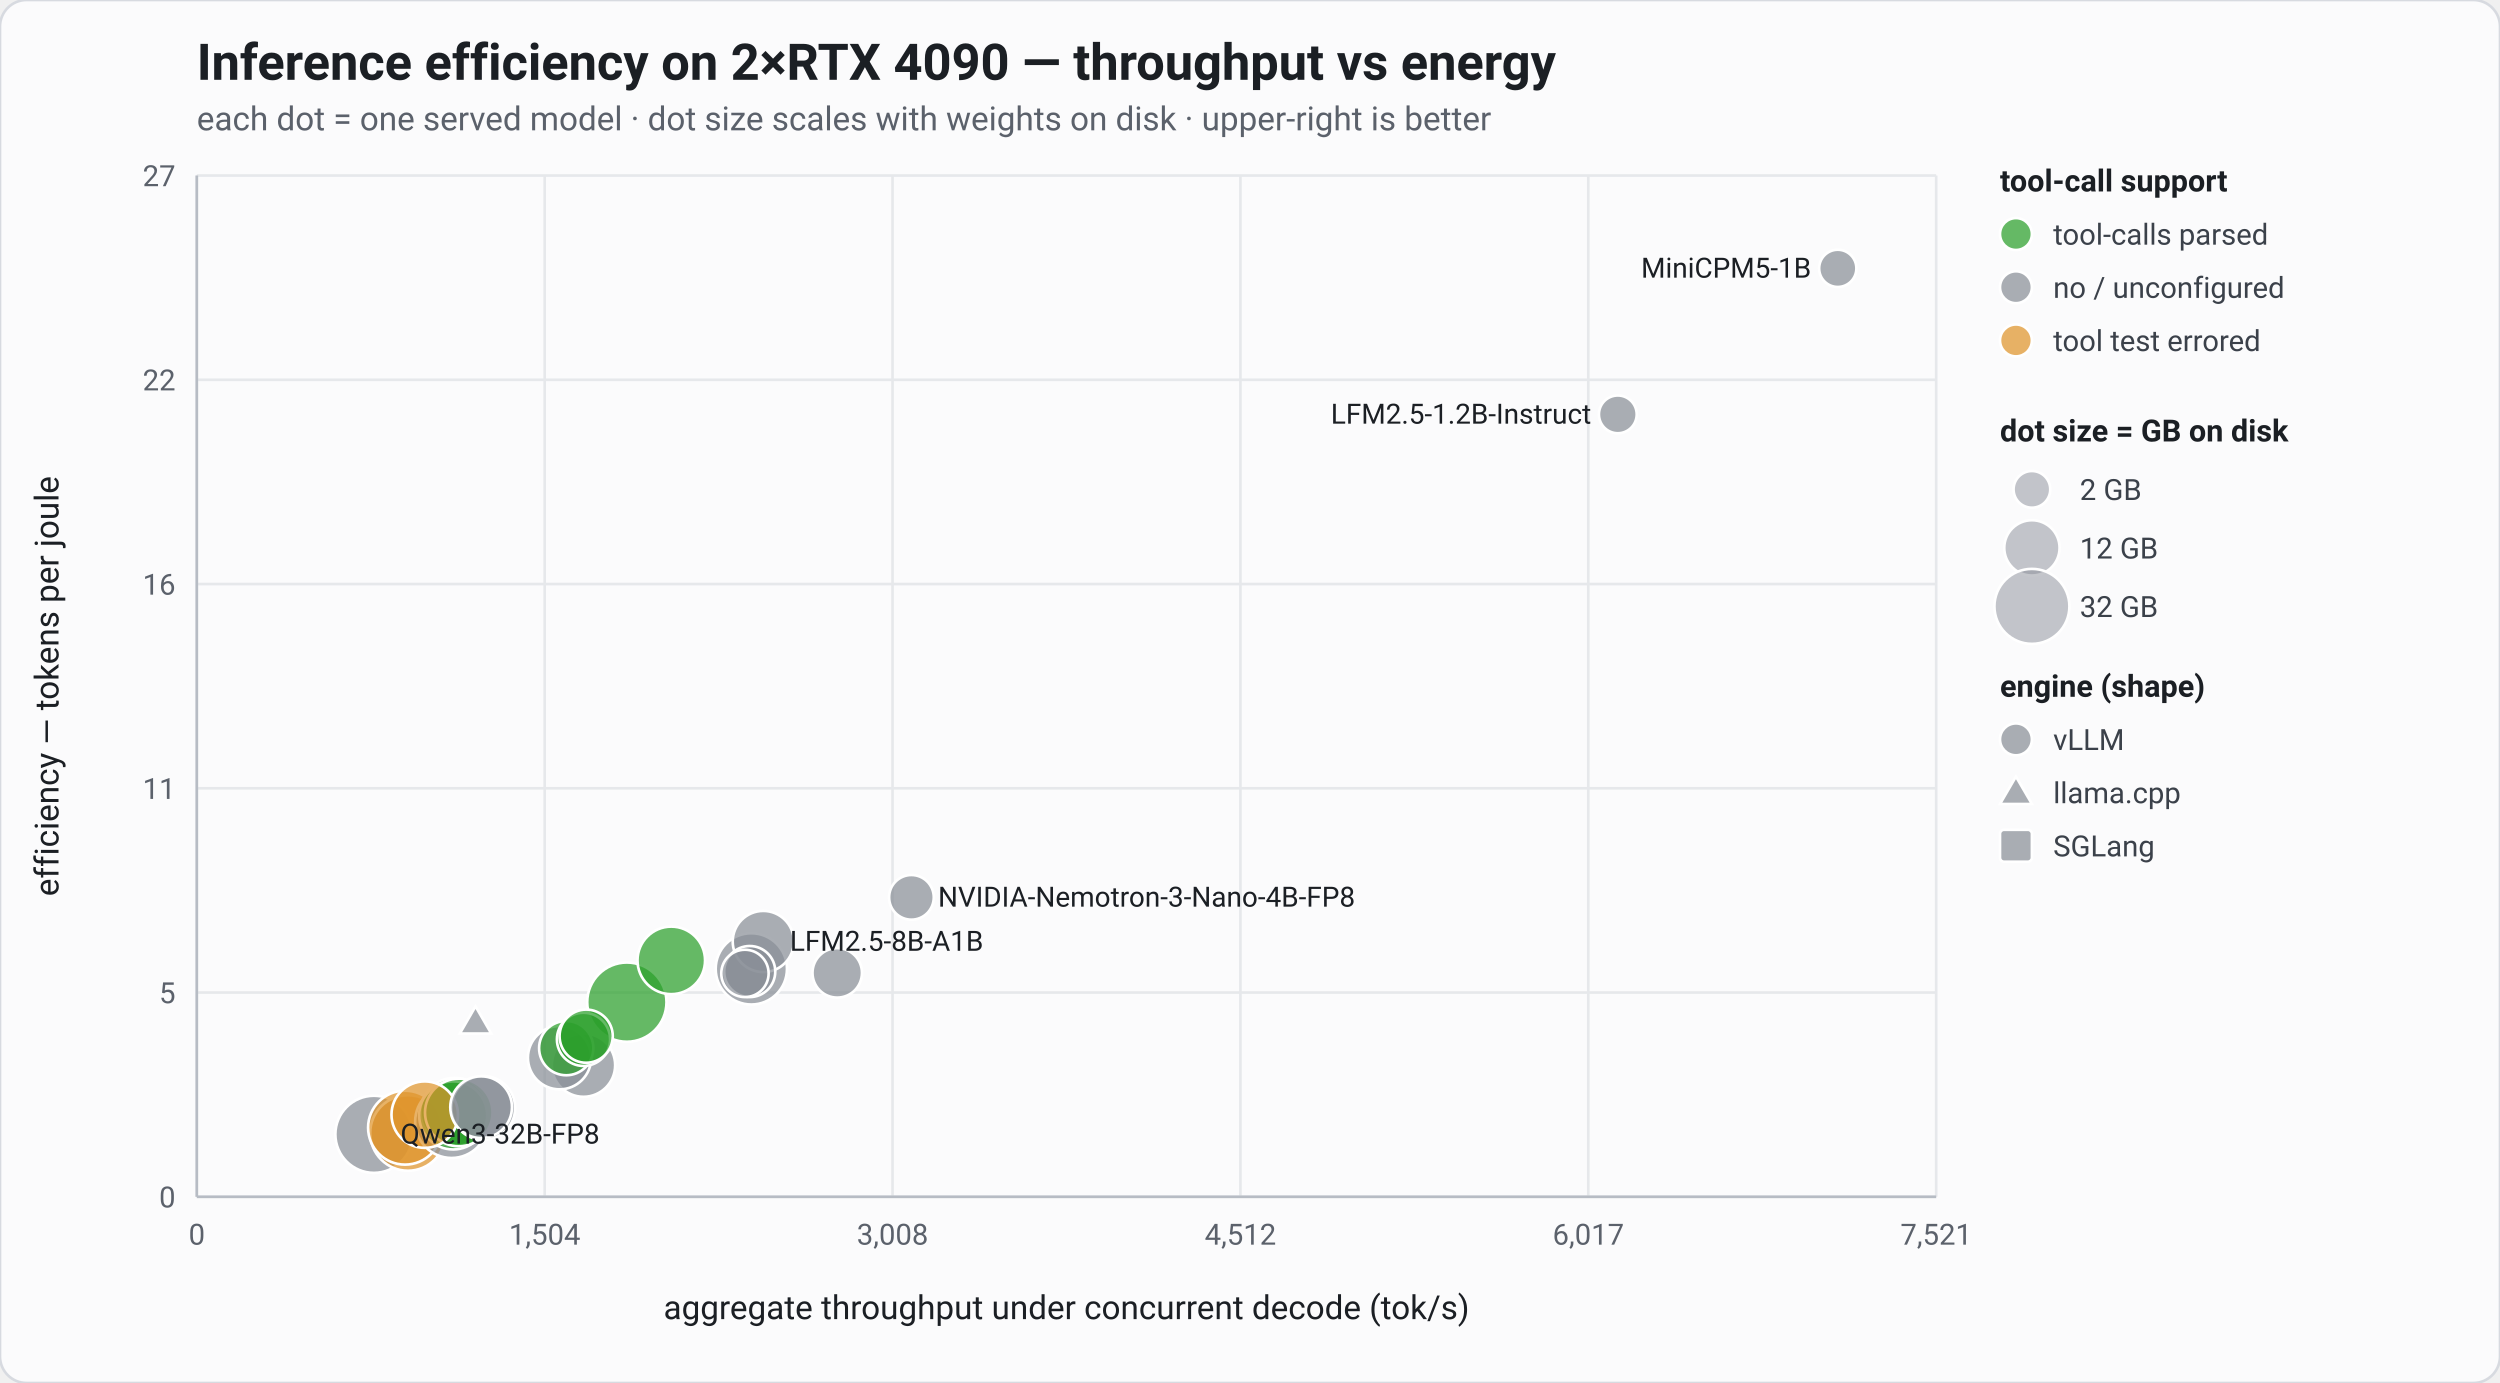
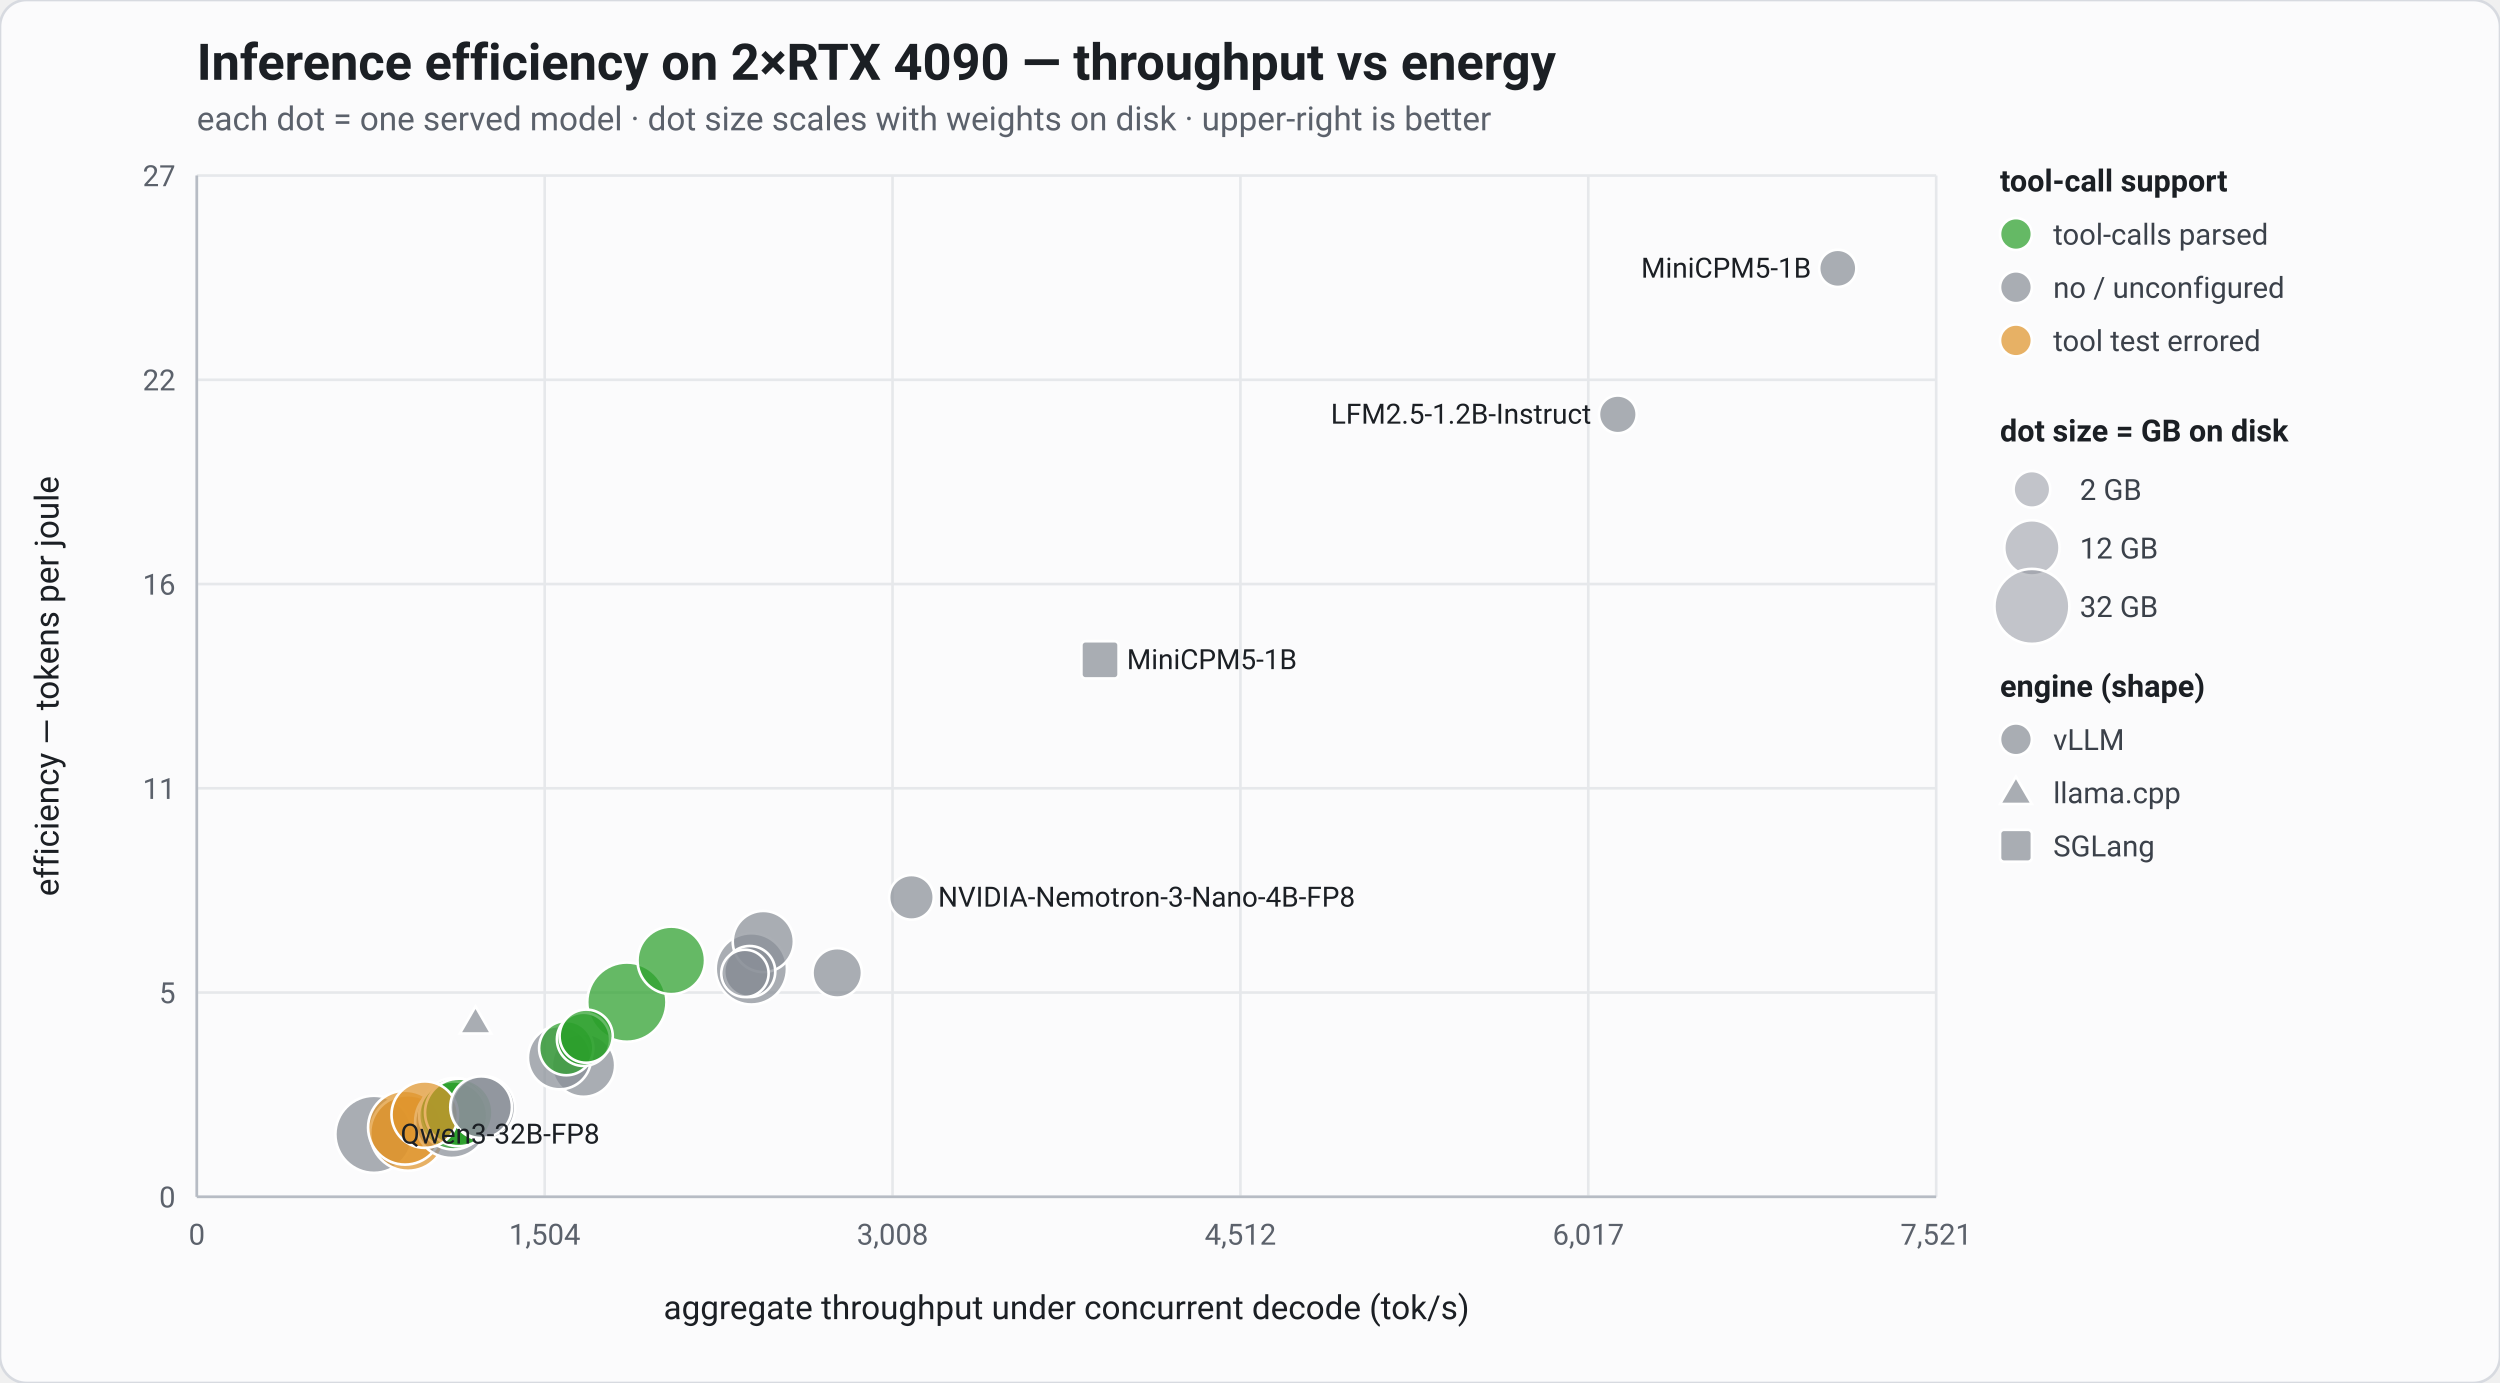
<svg xmlns="http://www.w3.org/2000/svg" width="940" height="520" viewBox="0 0 940 520" font-family="-apple-system,Segoe UI,Roboto,sans-serif">
  <rect x="0" y="0" width="940" height="520" rx="10" fill="#fbfbfc" stroke="#d7dae0" />
  <text x="74" y="30" font-size="19" font-weight="700" fill="#1b1f24">Inference efficiency on 2×RTX 4090 — throughput vs energy</text>
  <text x="74" y="49" font-size="12.5" fill="#5b616b">each dot = one served model · dot size scales with weights on disk · upper-right is better</text>
  <line x1="74.0" y1="66" x2="74.0" y2="450" stroke="#e6e8eb" />
  <text x="74.0" y="468" font-size="11" fill="#5b616b" text-anchor="middle">0</text>
  <line x1="74" y1="450.0" x2="728" y2="450.0" stroke="#e6e8eb" />
  <text x="66" y="454.0" font-size="11" fill="#5b616b" text-anchor="end">0</text>
  <line x1="204.8" y1="66" x2="204.8" y2="450" stroke="#e6e8eb" />
  <text x="204.8" y="468" font-size="11" fill="#5b616b" text-anchor="middle">1,504</text>
  <line x1="74" y1="373.2" x2="728" y2="373.2" stroke="#e6e8eb" />
  <text x="66" y="377.2" font-size="11" fill="#5b616b" text-anchor="end">5</text>
  <line x1="335.6" y1="66" x2="335.6" y2="450" stroke="#e6e8eb" />
  <text x="335.6" y="468" font-size="11" fill="#5b616b" text-anchor="middle">3,008</text>
  <line x1="74" y1="296.4" x2="728" y2="296.4" stroke="#e6e8eb" />
  <text x="66" y="300.4" font-size="11" fill="#5b616b" text-anchor="end">11</text>
  <line x1="466.4" y1="66" x2="466.4" y2="450" stroke="#e6e8eb" />
  <text x="466.4" y="468" font-size="11" fill="#5b616b" text-anchor="middle">4,512</text>
  <line x1="74" y1="219.6" x2="728" y2="219.6" stroke="#e6e8eb" />
  <text x="66" y="223.6" font-size="11" fill="#5b616b" text-anchor="end">16</text>
  <line x1="597.2" y1="66" x2="597.2" y2="450" stroke="#e6e8eb" />
  <text x="597.2" y="468" font-size="11" fill="#5b616b" text-anchor="middle">6,017</text>
  <line x1="74" y1="142.8" x2="728" y2="142.8" stroke="#e6e8eb" />
  <text x="66" y="146.8" font-size="11" fill="#5b616b" text-anchor="end">22</text>
  <line x1="728.0" y1="66" x2="728.0" y2="450" stroke="#e6e8eb" />
  <text x="728.0" y="468" font-size="11" fill="#5b616b" text-anchor="middle">7,521</text>
  <line x1="74" y1="66.0" x2="728" y2="66.0" stroke="#e6e8eb" />
  <text x="66" y="70.0" font-size="11" fill="#5b616b" text-anchor="end">27</text>
  <line x1="74" y1="450" x2="728" y2="450" stroke="#b7bcc4" />
  <line x1="74" y1="66" x2="74" y2="450" stroke="#b7bcc4" />
  <text x="401.0" y="496" font-size="12.5" fill="#1b1f24" text-anchor="middle">aggregate throughput under concurrent decode (tok/s)</text>
  <text x="22" y="258.0" font-size="12.5" fill="#1b1f24" text-anchor="middle" transform="rotate(-90 22 258.0)">efficiency — tokens per joule</text>
  <circle cx="235.7" cy="376.8" r="14.9" fill="#2ca02c" fill-opacity="0.72" stroke="#ffffff" stroke-width="1" />
  <circle cx="140.6" cy="426.5" r="14.5" fill="#8a8f98" fill-opacity="0.72" stroke="#ffffff" stroke-width="1" />
  <circle cx="153.4" cy="426.0" r="14.2" fill="#e0952b" fill-opacity="0.72" stroke="#ffffff" stroke-width="1" />
  <circle cx="152.3" cy="424.0" r="13.9" fill="#e0952b" fill-opacity="0.72" stroke="#ffffff" stroke-width="1" />
  <circle cx="169.8" cy="421.7" r="13.7" fill="#8a8f98" fill-opacity="0.72" stroke="#ffffff" stroke-width="1" />
  <circle cx="282.5" cy="364.3" r="13.4" fill="#8a8f98" fill-opacity="0.72" stroke="#ffffff" stroke-width="1" />
  <circle cx="170.9" cy="418.1" r="12.8" fill="#2ca02c" fill-opacity="0.72" stroke="#ffffff" stroke-width="1" />
  <circle cx="170.4" cy="419.4" r="12.8" fill="#2ca02c" fill-opacity="0.72" stroke="#ffffff" stroke-width="1" />
  <circle cx="252.4" cy="361.1" r="12.7" fill="#2ca02c" fill-opacity="0.72" stroke="#ffffff" stroke-width="1" />
  <circle cx="172.5" cy="418.3" r="12.7" fill="#2ca02c" fill-opacity="0.72" stroke="#ffffff" stroke-width="1" />
  <circle cx="159.7" cy="419.1" r="12.5" fill="#e0952b" fill-opacity="0.72" stroke="#ffffff" stroke-width="1" />
  <circle cx="181.7" cy="416.6" r="12.0" fill="#8a8f98" fill-opacity="0.72" stroke="#ffffff" stroke-width="1" />
  <circle cx="219.4" cy="400.5" r="11.9" fill="#8a8f98" fill-opacity="0.72" stroke="#ffffff" stroke-width="1" />
  <circle cx="210.4" cy="397.7" r="11.9" fill="#8a8f98" fill-opacity="0.72" stroke="#ffffff" stroke-width="1" />
  <circle cx="180.9" cy="416.3" r="11.6" fill="#8a8f98" fill-opacity="0.72" stroke="#ffffff" stroke-width="1" />
  <circle cx="287.0" cy="354.0" r="11.5" fill="#8a8f98" fill-opacity="0.72" stroke="#ffffff" stroke-width="1" />
  <circle cx="212.9" cy="394.1" r="10.2" fill="#2ca02c" fill-opacity="0.72" stroke="#ffffff" stroke-width="1" />
  <circle cx="219.4" cy="390.8" r="10.0" fill="#2ca02c" fill-opacity="0.72" stroke="#ffffff" stroke-width="1" />
  <circle cx="220.4" cy="389.6" r="10.0" fill="#2ca02c" fill-opacity="0.72" stroke="#ffffff" stroke-width="1" />
  <circle cx="281.9" cy="365.3" r="9.6" fill="#8a8f98" fill-opacity="0.72" stroke="#ffffff" stroke-width="1" />
  <circle cx="314.8" cy="365.8" r="9.3" fill="#8a8f98" fill-opacity="0.72" stroke="#ffffff" stroke-width="1" />
  <circle cx="280.1" cy="366.0" r="8.9" fill="#8a8f98" fill-opacity="0.72" stroke="#ffffff" stroke-width="1" />
  <circle cx="342.7" cy="337.4" r="8.4" fill="#8a8f98" fill-opacity="0.72" stroke="#ffffff" stroke-width="1" />
  <circle cx="608.3" cy="155.8" r="7.1" fill="#8a8f98" fill-opacity="0.72" stroke="#ffffff" stroke-width="1" />
  <circle cx="691.0" cy="100.9" r="7.0" fill="#8a8f98" fill-opacity="0.72" stroke="#ffffff" stroke-width="1" />
+   <rect x="406.6" y="241.1" width="14.0" height="14.0" rx="1.5" fill="#8a8f98" fill-opacity="0.72" stroke="#ffffff" stroke-width="1" />
  <polygon points="178.8,378.4 172.9,388.6 184.7,388.6" fill="#8a8f98" fill-opacity="0.72" stroke="#ffffff" stroke-width="1" />
  <text x="681.0" y="104.4" font-size="10.5" fill="#1b1f24" text-anchor="end">MiniCPM5-1B</text>
  <text x="598.3" y="159.3" font-size="10.5" fill="#1b1f24" text-anchor="end">LFM2.5-1.2B-Instruct</text>
+   <text x="423.7" y="251.6" font-size="10.5" fill="#1b1f24" text-anchor="start">MiniCPM5-1B</text>
  <text x="352.7" y="340.9" font-size="10.5" fill="#1b1f24" text-anchor="start">NVIDIA-Nemotron-3-Nano-4B-FP8</text>
-   <text x="297.0" y="357.5" font-size="10.5" fill="#1b1f24" text-anchor="start">LFM2.5-8B-A1B</text>
  <text x="150.6" y="430.0" font-size="10.5" fill="#1b1f24" text-anchor="start">Qwen3-32B-FP8</text>
  <text x="752" y="72" font-size="11.5" font-weight="700" fill="#1b1f24">tool-call support</text>
  <circle cx="758" cy="88.0" r="6" fill="#2ca02c" fill-opacity="0.72" stroke="#ffffff" />
  <text x="772" y="92" font-size="11" fill="#3b414a">tool-calls parsed</text>
  <circle cx="758" cy="108.0" r="6" fill="#8a8f98" fill-opacity="0.72" stroke="#ffffff" />
  <text x="772" y="112" font-size="11" fill="#3b414a">no / unconfigured</text>
  <circle cx="758" cy="128.0" r="6" fill="#e0952b" fill-opacity="0.72" stroke="#ffffff" />
  <text x="772" y="132" font-size="11" fill="#3b414a">tool test errored</text>
  <text x="752" y="166" font-size="11.5" font-weight="700" fill="#1b1f24">dot size = GB on disk</text>
  <circle cx="764" cy="184.0" r="6.9" fill="#8a8f98" fill-opacity="0.5" stroke="#ffffff" />
  <text x="782" y="188" font-size="11" fill="#3b414a">2 GB</text>
  <circle cx="764" cy="206.0" r="10.4" fill="#8a8f98" fill-opacity="0.5" stroke="#ffffff" />
  <text x="782" y="210" font-size="11" fill="#3b414a">12 GB</text>
  <circle cx="764" cy="228.0" r="14.1" fill="#8a8f98" fill-opacity="0.5" stroke="#ffffff" />
  <text x="782" y="232" font-size="11" fill="#3b414a">32 GB</text>
  <text x="752" y="262" font-size="11.5" font-weight="700" fill="#1b1f24">engine (shape)</text>
  <circle cx="758.0" cy="278.0" r="6.0" fill="#8a8f98" fill-opacity="0.72" stroke="#ffffff" stroke-width="1" />
  <text x="772" y="282" font-size="11" fill="#3b414a">vLLM</text>
  <polygon points="758.0,292.0 752.0,302.3 764.0,302.3" fill="#8a8f98" fill-opacity="0.72" stroke="#ffffff" stroke-width="1" />
  <text x="772" y="302" font-size="11" fill="#3b414a">llama.cpp</text>
  <rect x="752.0" y="312.0" width="12.0" height="12.0" rx="1.5" fill="#8a8f98" fill-opacity="0.72" stroke="#ffffff" stroke-width="1" />
  <text x="772" y="322" font-size="11" fill="#3b414a">SGLang</text>
</svg>
